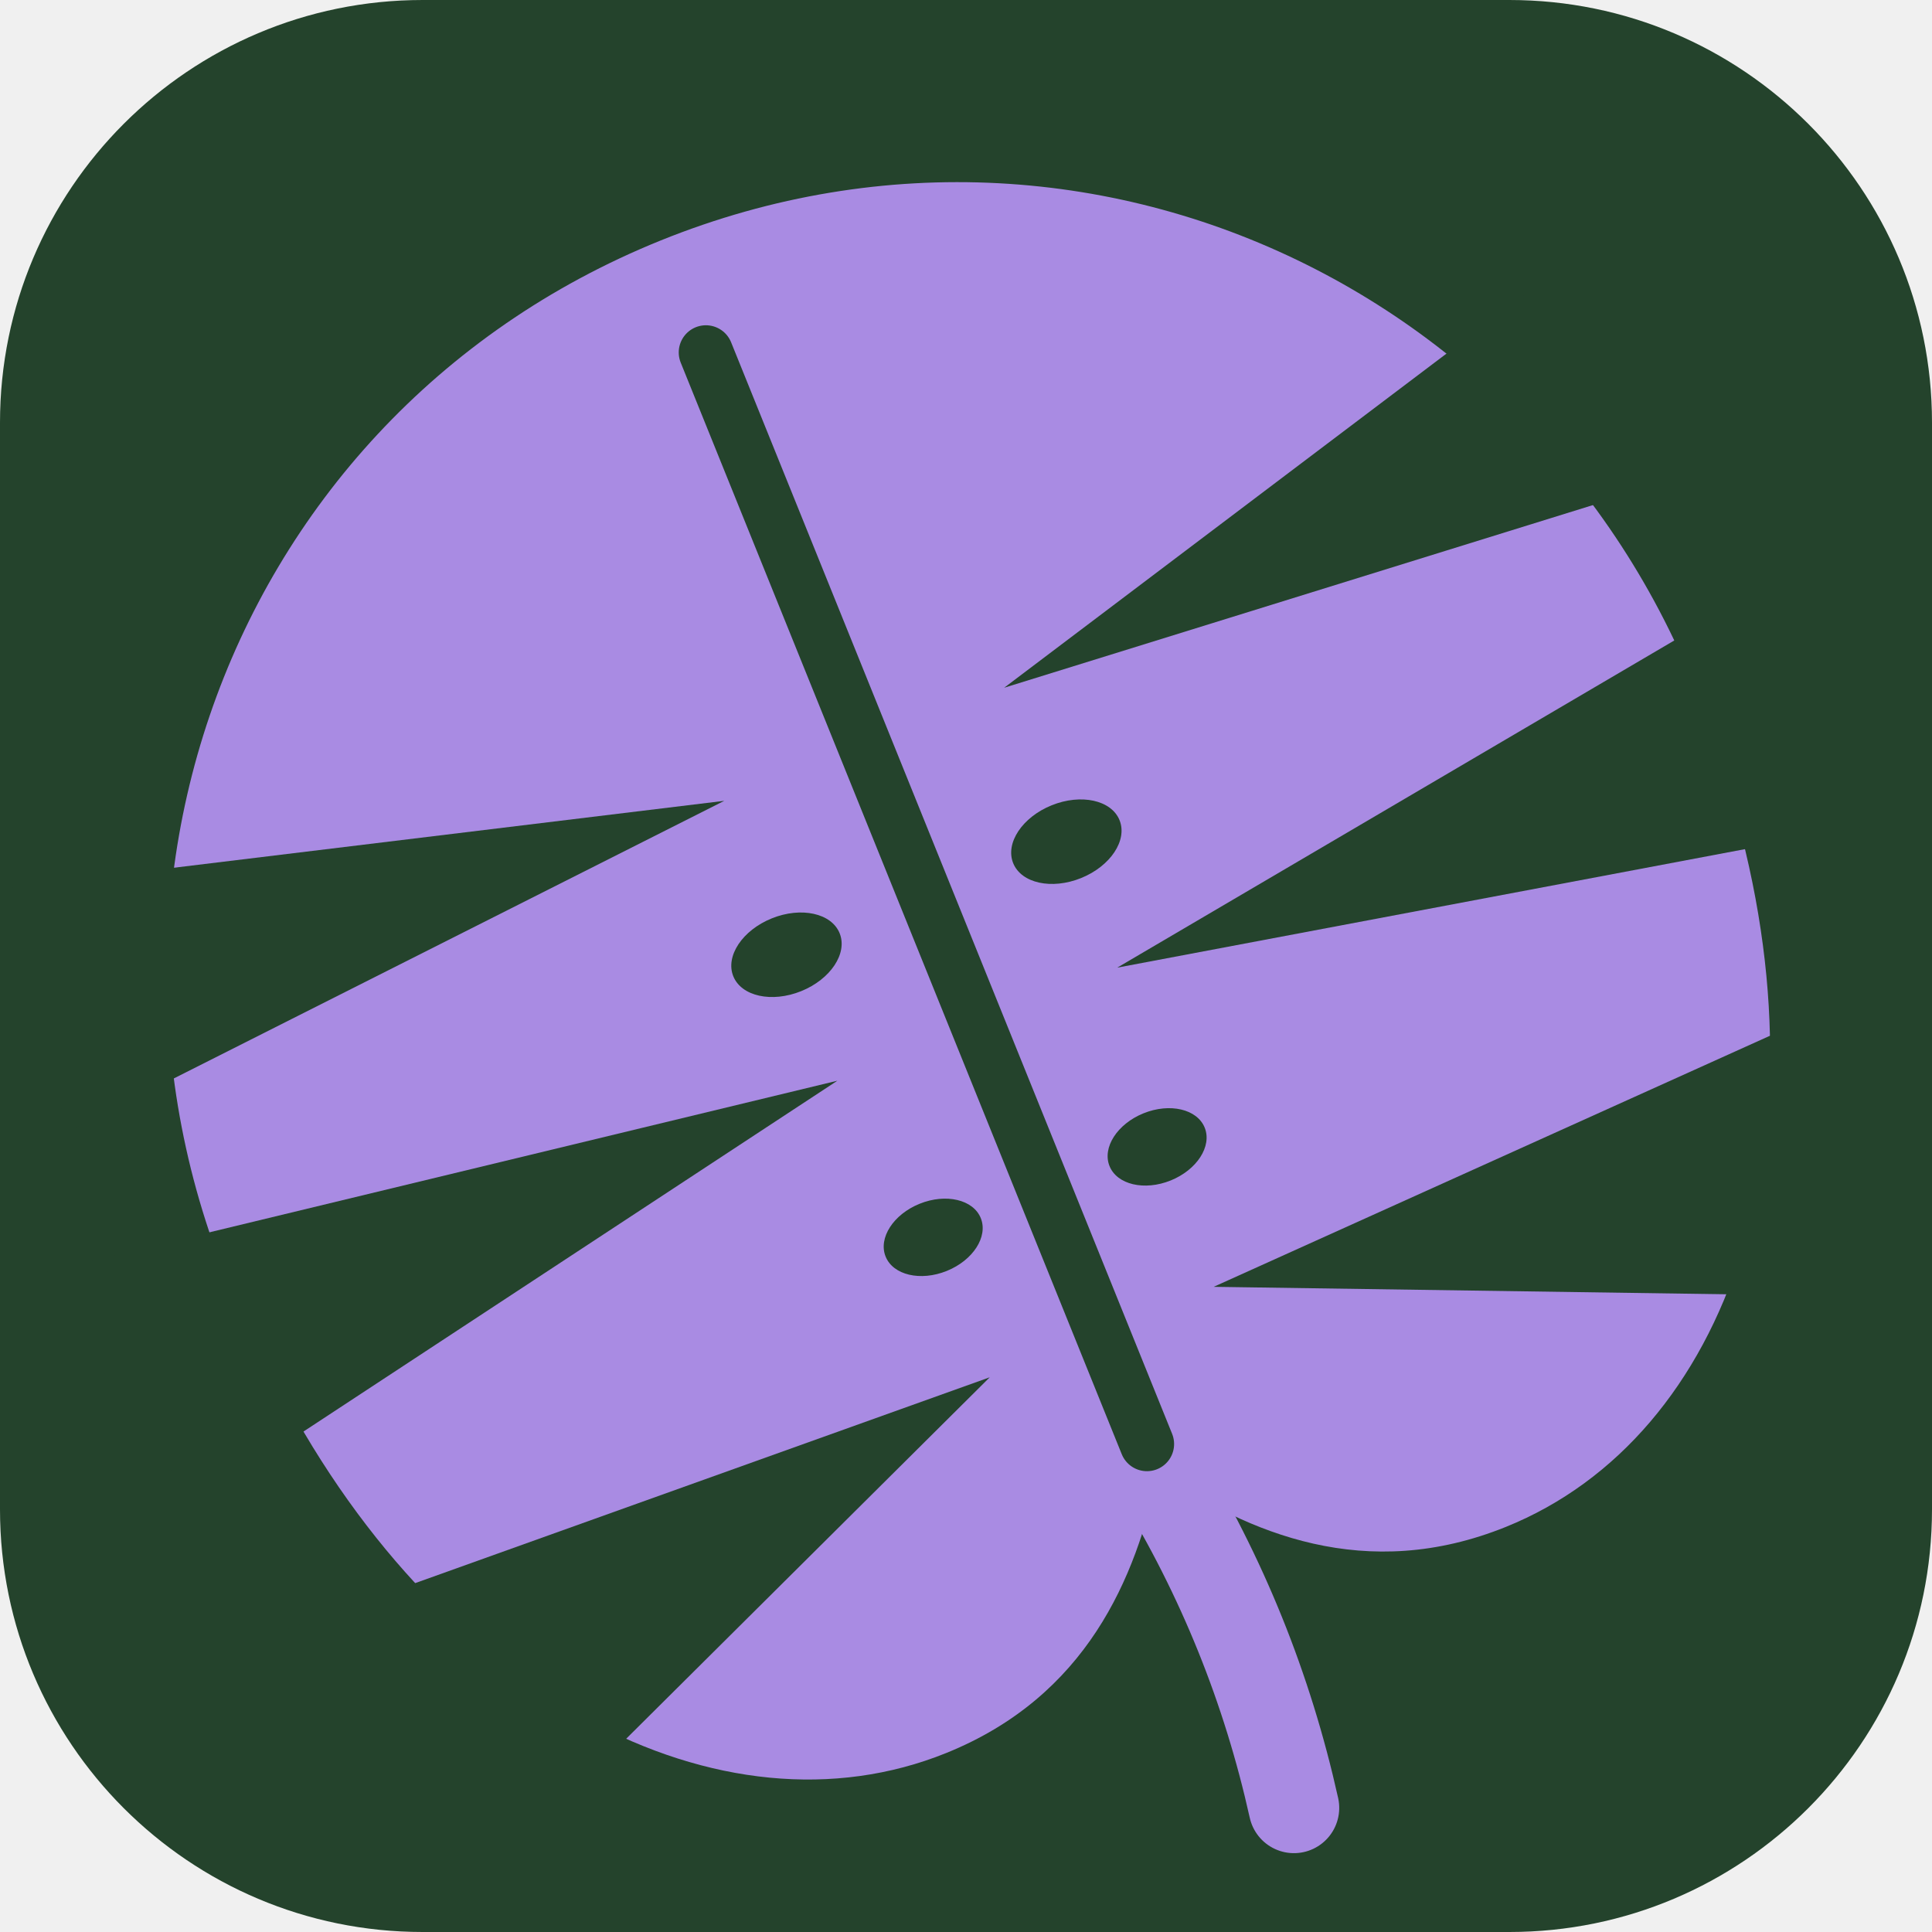
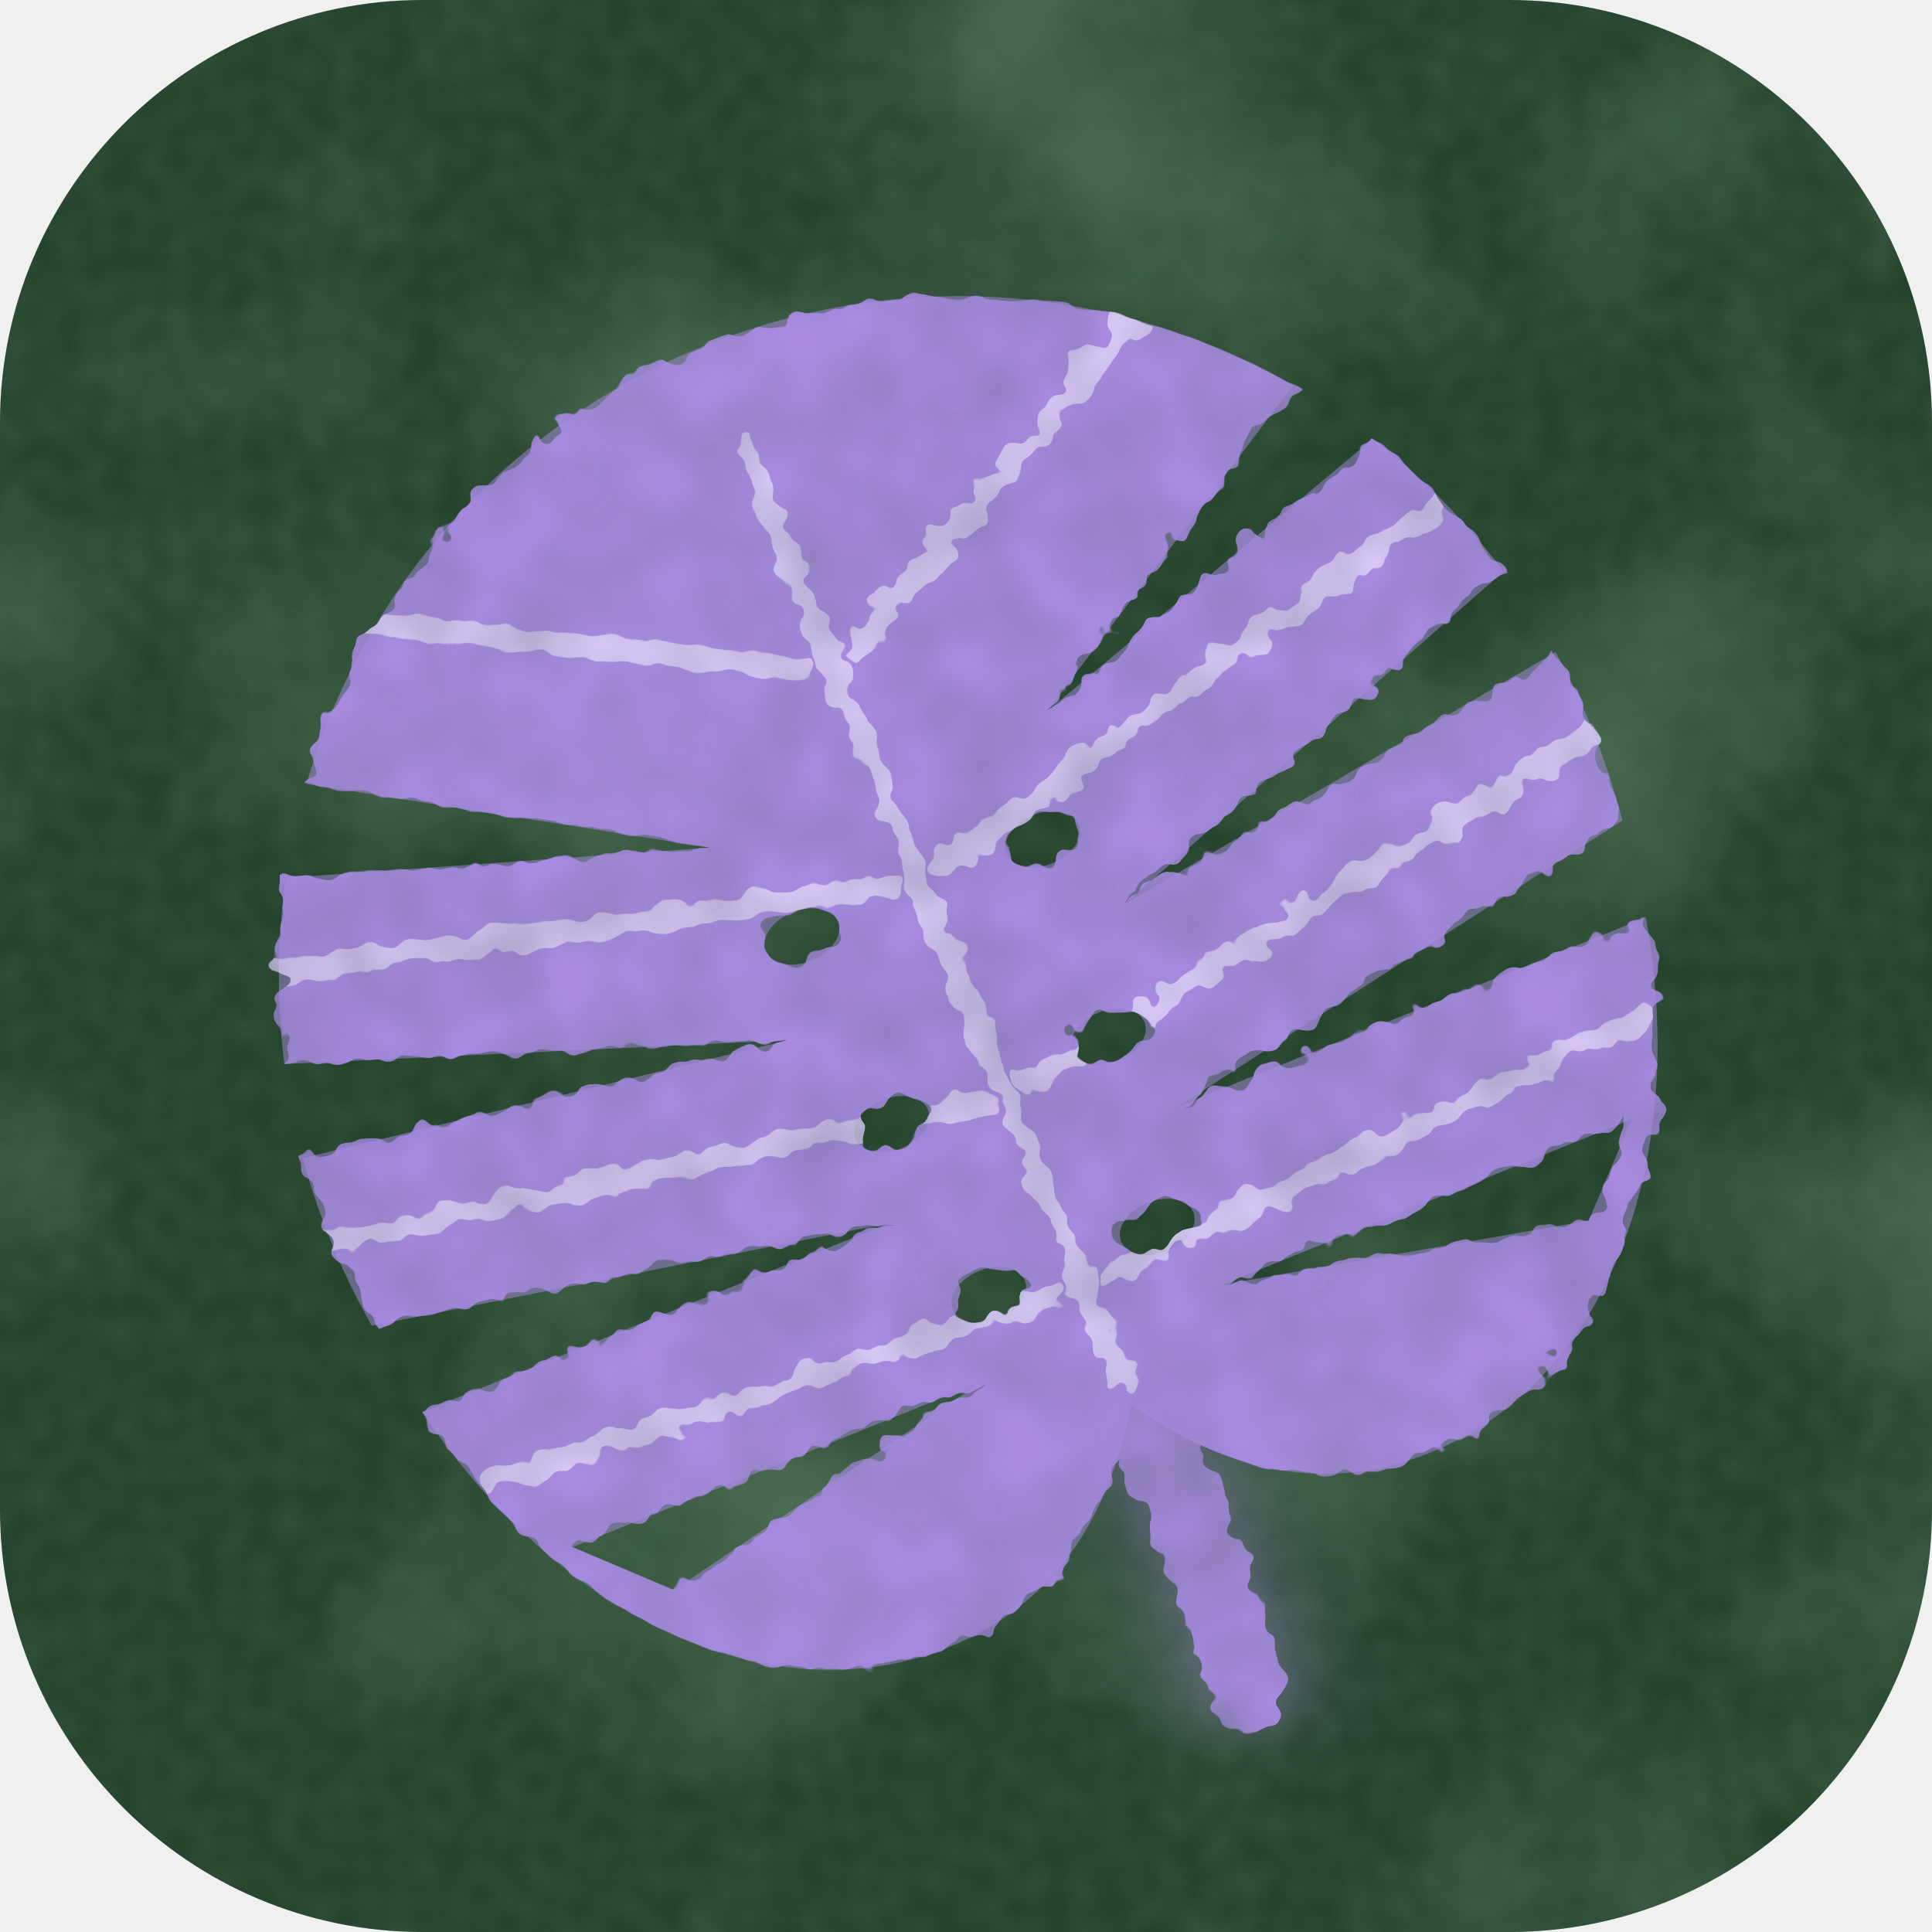
<svg xmlns="http://www.w3.org/2000/svg" viewBox="0 0 64 64">
-   <rect width="64" height="64" rx="14" fill="#24432c" />
-   <g transform="rotate(-22 32 33)">
-     <path d="M32 50q1 6 0 12" stroke="#a98be3" stroke-width="3" stroke-linecap="round" fill="none" />
-     <path d="M32 6C48 6 60 20 58 36c-1 12-8 20-16 20-5 0-8-3-10-6-2 3-5 6-10 6-8 0-15-8-16-20C4 20 16 6 32 6Z" fill="#a98be3" />
-     <g fill="#24432c">
-       <path d="M1 17 3 26 27 24ZM0 30l2 9 25-5ZM3 44l6 9 19-8Z" />
-       <path d="M63 17 61 26 37 24ZM64 30l-2 9-25-5ZM61 44l-6 9-19-8Z" />
-       <ellipse cx="27" cy="29.5" rx="1.9" ry="1.3" />
-       <ellipse cx="37" cy="29.5" rx="1.9" ry="1.3" />
-       <ellipse cx="28" cy="40" rx="1.7" ry="1.2" />
-       <ellipse cx="36" cy="40" rx="1.7" ry="1.2" />
+   <defs>
+     <filter id="mancha" x="0" y="0" width="100%" height="100%">
+       <feTurbulence type="fractalNoise" baseFrequency=".07" numOctaves="3" seed="5" />
+       <feColorMatrix values="0 0 0 0 0.306 0 0 0 0 0.478 0 0 0 0 0.322 0 0 0 1.6 -.75" />
+     </filter>
+     <filter id="grano" x="0" y="0" width="100%" height="100%">
+       <feTurbulence type="fractalNoise" baseFrequency="1.1" numOctaves="1" seed="9" />
+       <feColorMatrix values="0 0 0 0 0.078 0 0 0 0 0.165 0 0 0 0 0.102 0 0 0 .9 -.25" />
+     </filter>
+     <filter id="exposicion" x="-10%" y="-10%" width="120%" height="120%">
+       <feTurbulence type="fractalNoise" baseFrequency=".9" numOctaves="2" seed="2" result="ruido" />
+       <feDisplacementMap in="SourceGraphic" in2="ruido" scale="1.2" result="borde" />
+       <feTurbulence type="fractalNoise" baseFrequency=".35" numOctaves="2" seed="7" result="vela" />
+       <feColorMatrix in="vela" values="0 0 0 0 0 0 0 0 0 0 0 0 0 0 0 0 0 0 .55 .55" result="alfa" />
+       <feComposite in="borde" in2="alfa" operator="in" />
+     </filter>
+     <filter id="halo" x="-20%" y="-20%" width="140%" height="140%">
+       <feGaussianBlur stdDeviation="1.4" />
+     </filter>
+     <mask id="hoja">
+       <rect width="64" height="64" fill="#000" />
+       <path d="M32 6C48 6 60 20 58 36c-1 12-8 20-16 20-5 0-8-3-10-6-2 3-5 6-10 6-8 0-15-8-16-20C4 20 16 6 32 6Z" fill="#fff" />
+       <g fill="#000">
+         <path d="M10 15 8 18.5 25 24ZM5 25 4.5 29 25 32ZM5 36 6 40 26 40ZM10 47 13 50 27 47ZM54 15 56 18.5 39 24ZM59 25 59.5 29 39 32ZM59 36 58 40 38 40ZM54 47 51 50 37 47Z" />
+         <ellipse cx="27" cy="28.5" rx="1.5" ry="1" />
+         <ellipse cx="27.5" cy="36.5" rx="1.5" ry="1" />
+         <ellipse cx="28.5" cy="44" rx="1.5" ry="1" />
+         <ellipse cx="37" cy="28.5" rx="1.5" ry="1" />
+         <ellipse cx="36.5" cy="36.5" rx="1.5" ry="1" />
+         <ellipse cx="35.5" cy="44" rx="1.5" ry="1" />
+       </g>
+     </mask>
+     <clipPath id="marco">
+       <rect width="64" height="64" rx="14" />
+     </clipPath>
+   </defs>
+   <g clip-path="url(#marco)">
+     <rect width="64" height="64" fill="#24432c" />
+     <rect width="64" height="64" filter="url(#mancha)" opacity=".55" />
+     <rect width="64" height="64" filter="url(#grano)" opacity=".5" />
+     <g transform="translate(32 33) scale(.86) rotate(-22) translate(-32 -33)">
+       <path d="M32 50q1 6 0 12" stroke="#a98be3" stroke-width="3" stroke-linecap="round" fill="none" opacity=".55" filter="url(#halo)" />
+       <rect width="64" height="64" fill="#a98be3" mask="url(#hoja)" opacity=".5" filter="url(#halo)" />
+       <g filter="url(#exposicion)">
+         <path d="M32 50q1 6 0 12" stroke="#a98be3" stroke-width="3" stroke-linecap="round" fill="none" />
+         <rect width="64" height="64" fill="#a98be3" mask="url(#hoja)" />
+         <path d="M32 10v39M31 19 14 10M31 28 5 21.5M31 37 5 32.5M31 45 8 43.5M33 19 50 10M33 28 59 21.5M33 37 59 32.5M33 45 56 43.5" stroke="#e7defb" stroke-width=".9" stroke-linecap="round" fill="none" opacity=".75" mask="url(#hoja)" />
+       </g>
    </g>
-     <path d="M32 10v39" stroke="#24432c" stroke-width="1.8" stroke-linecap="round" />
  </g>
</svg>
